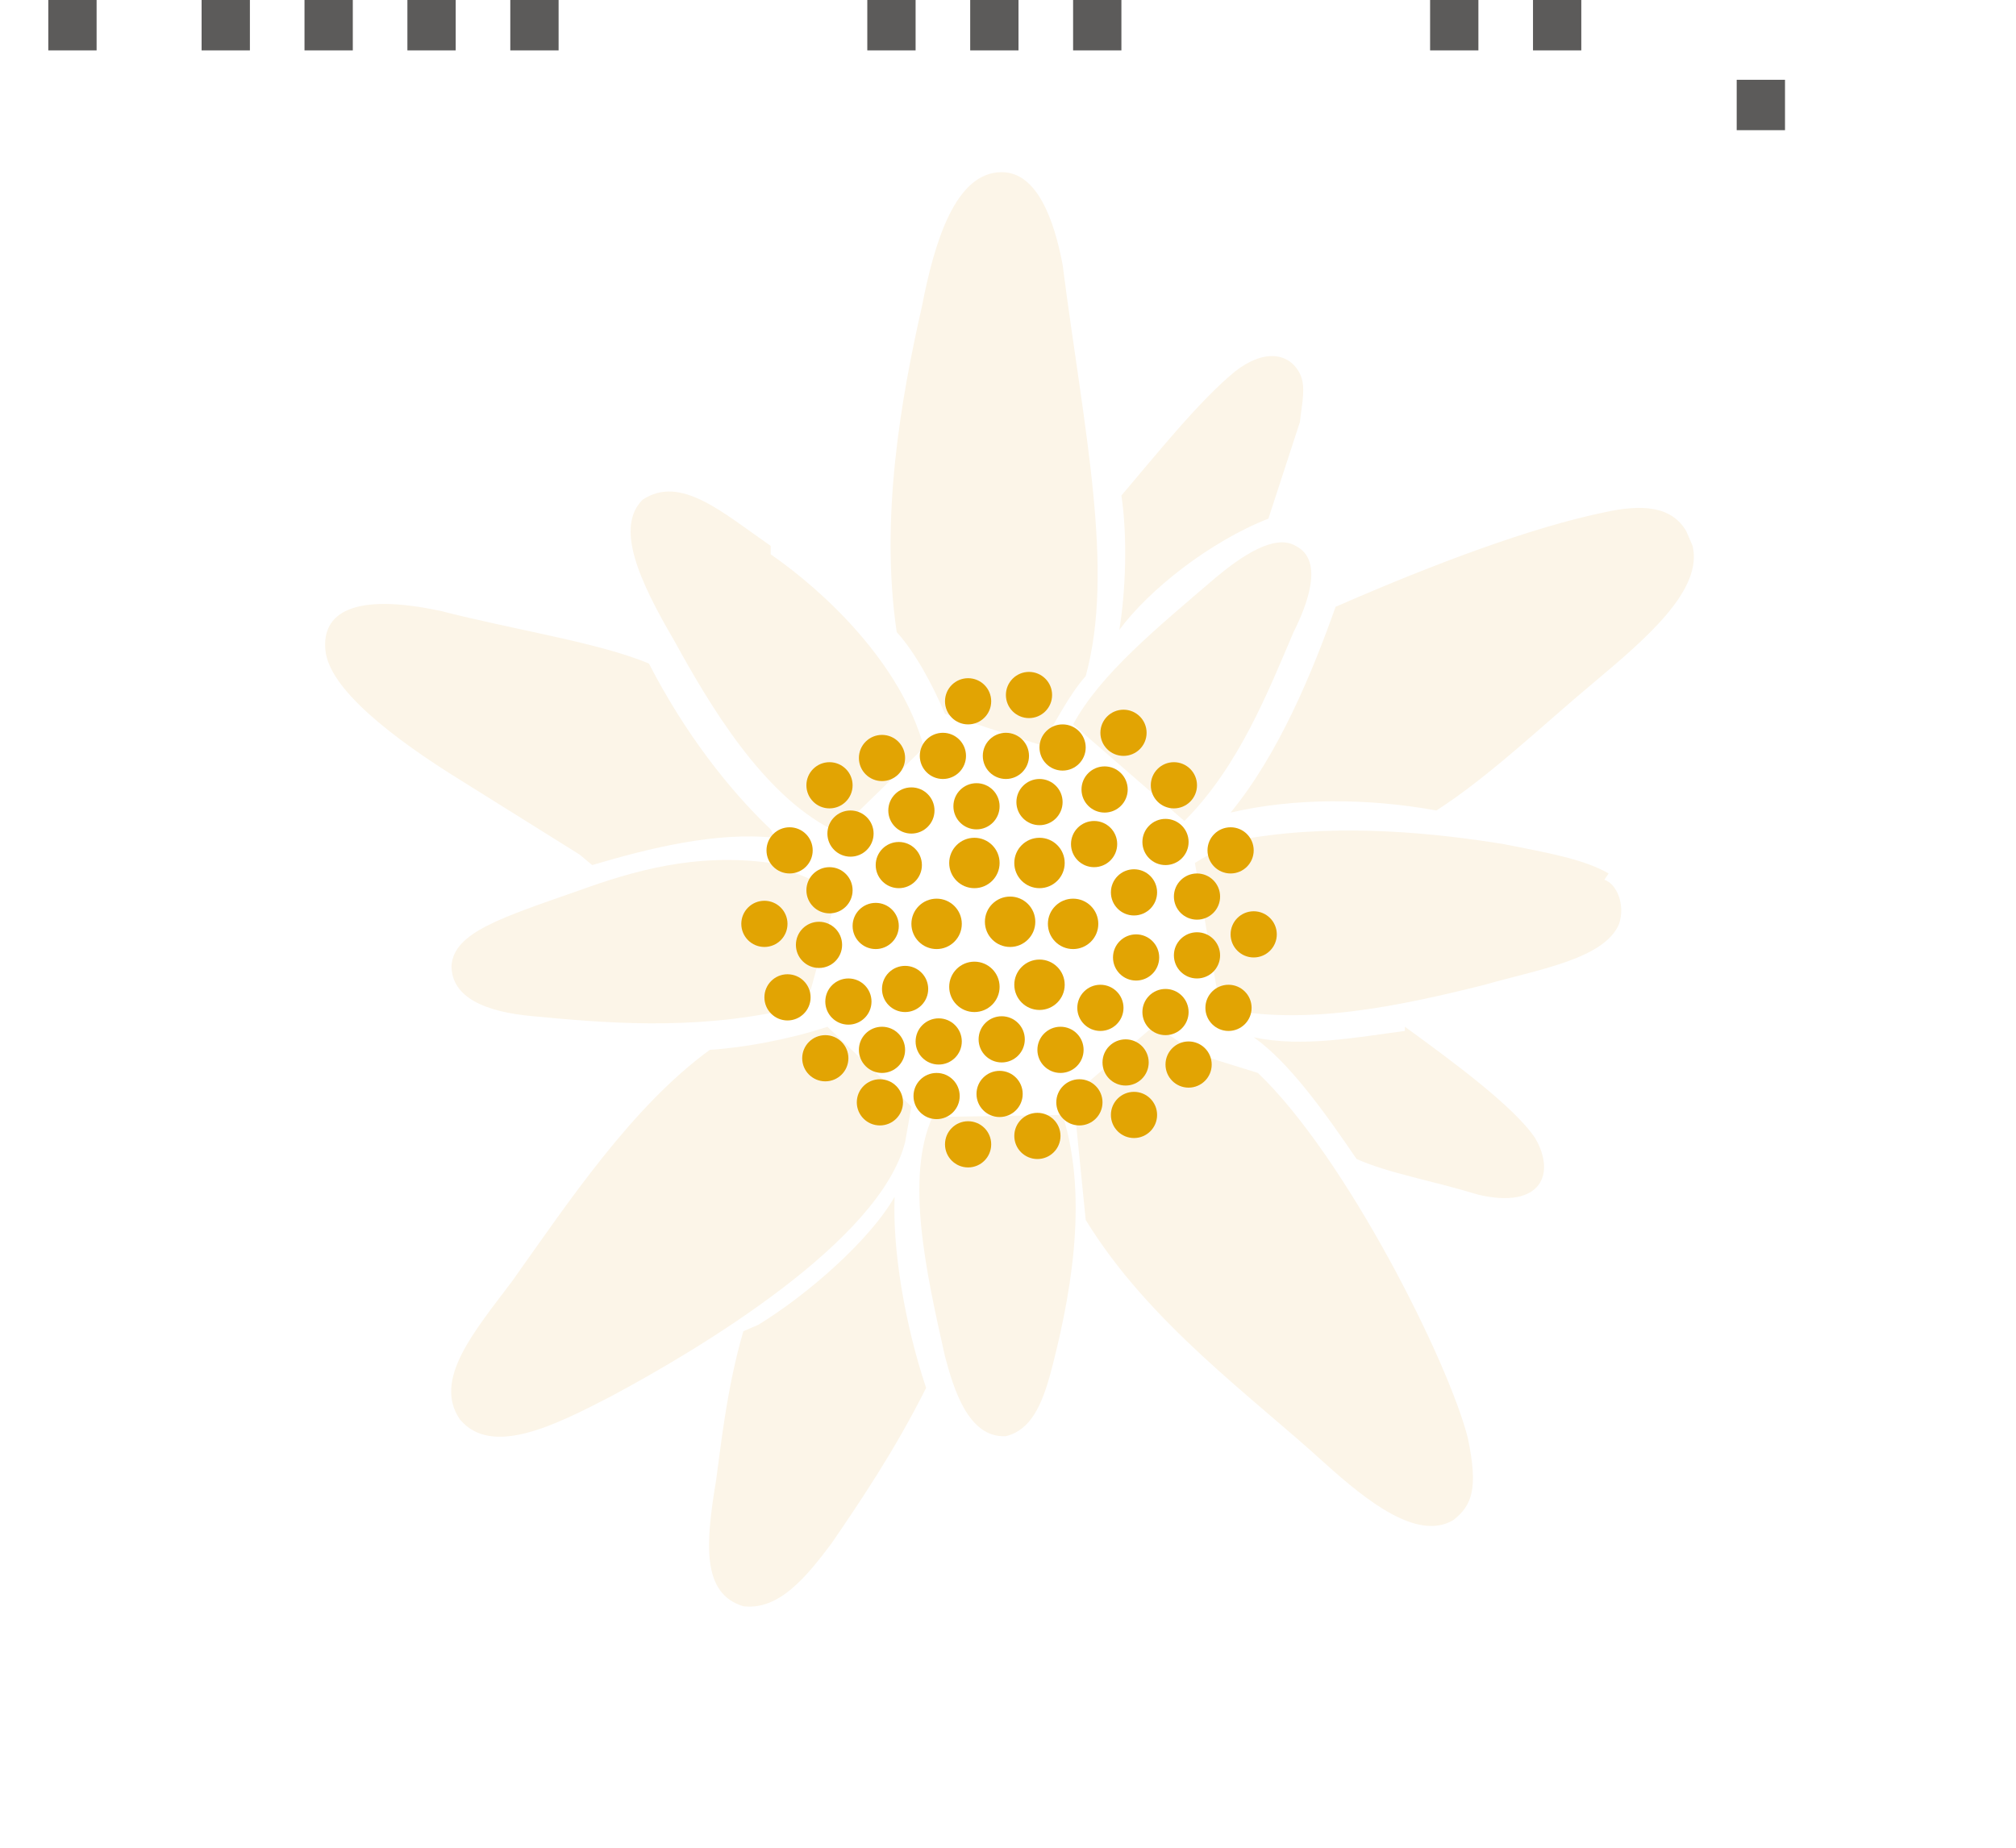
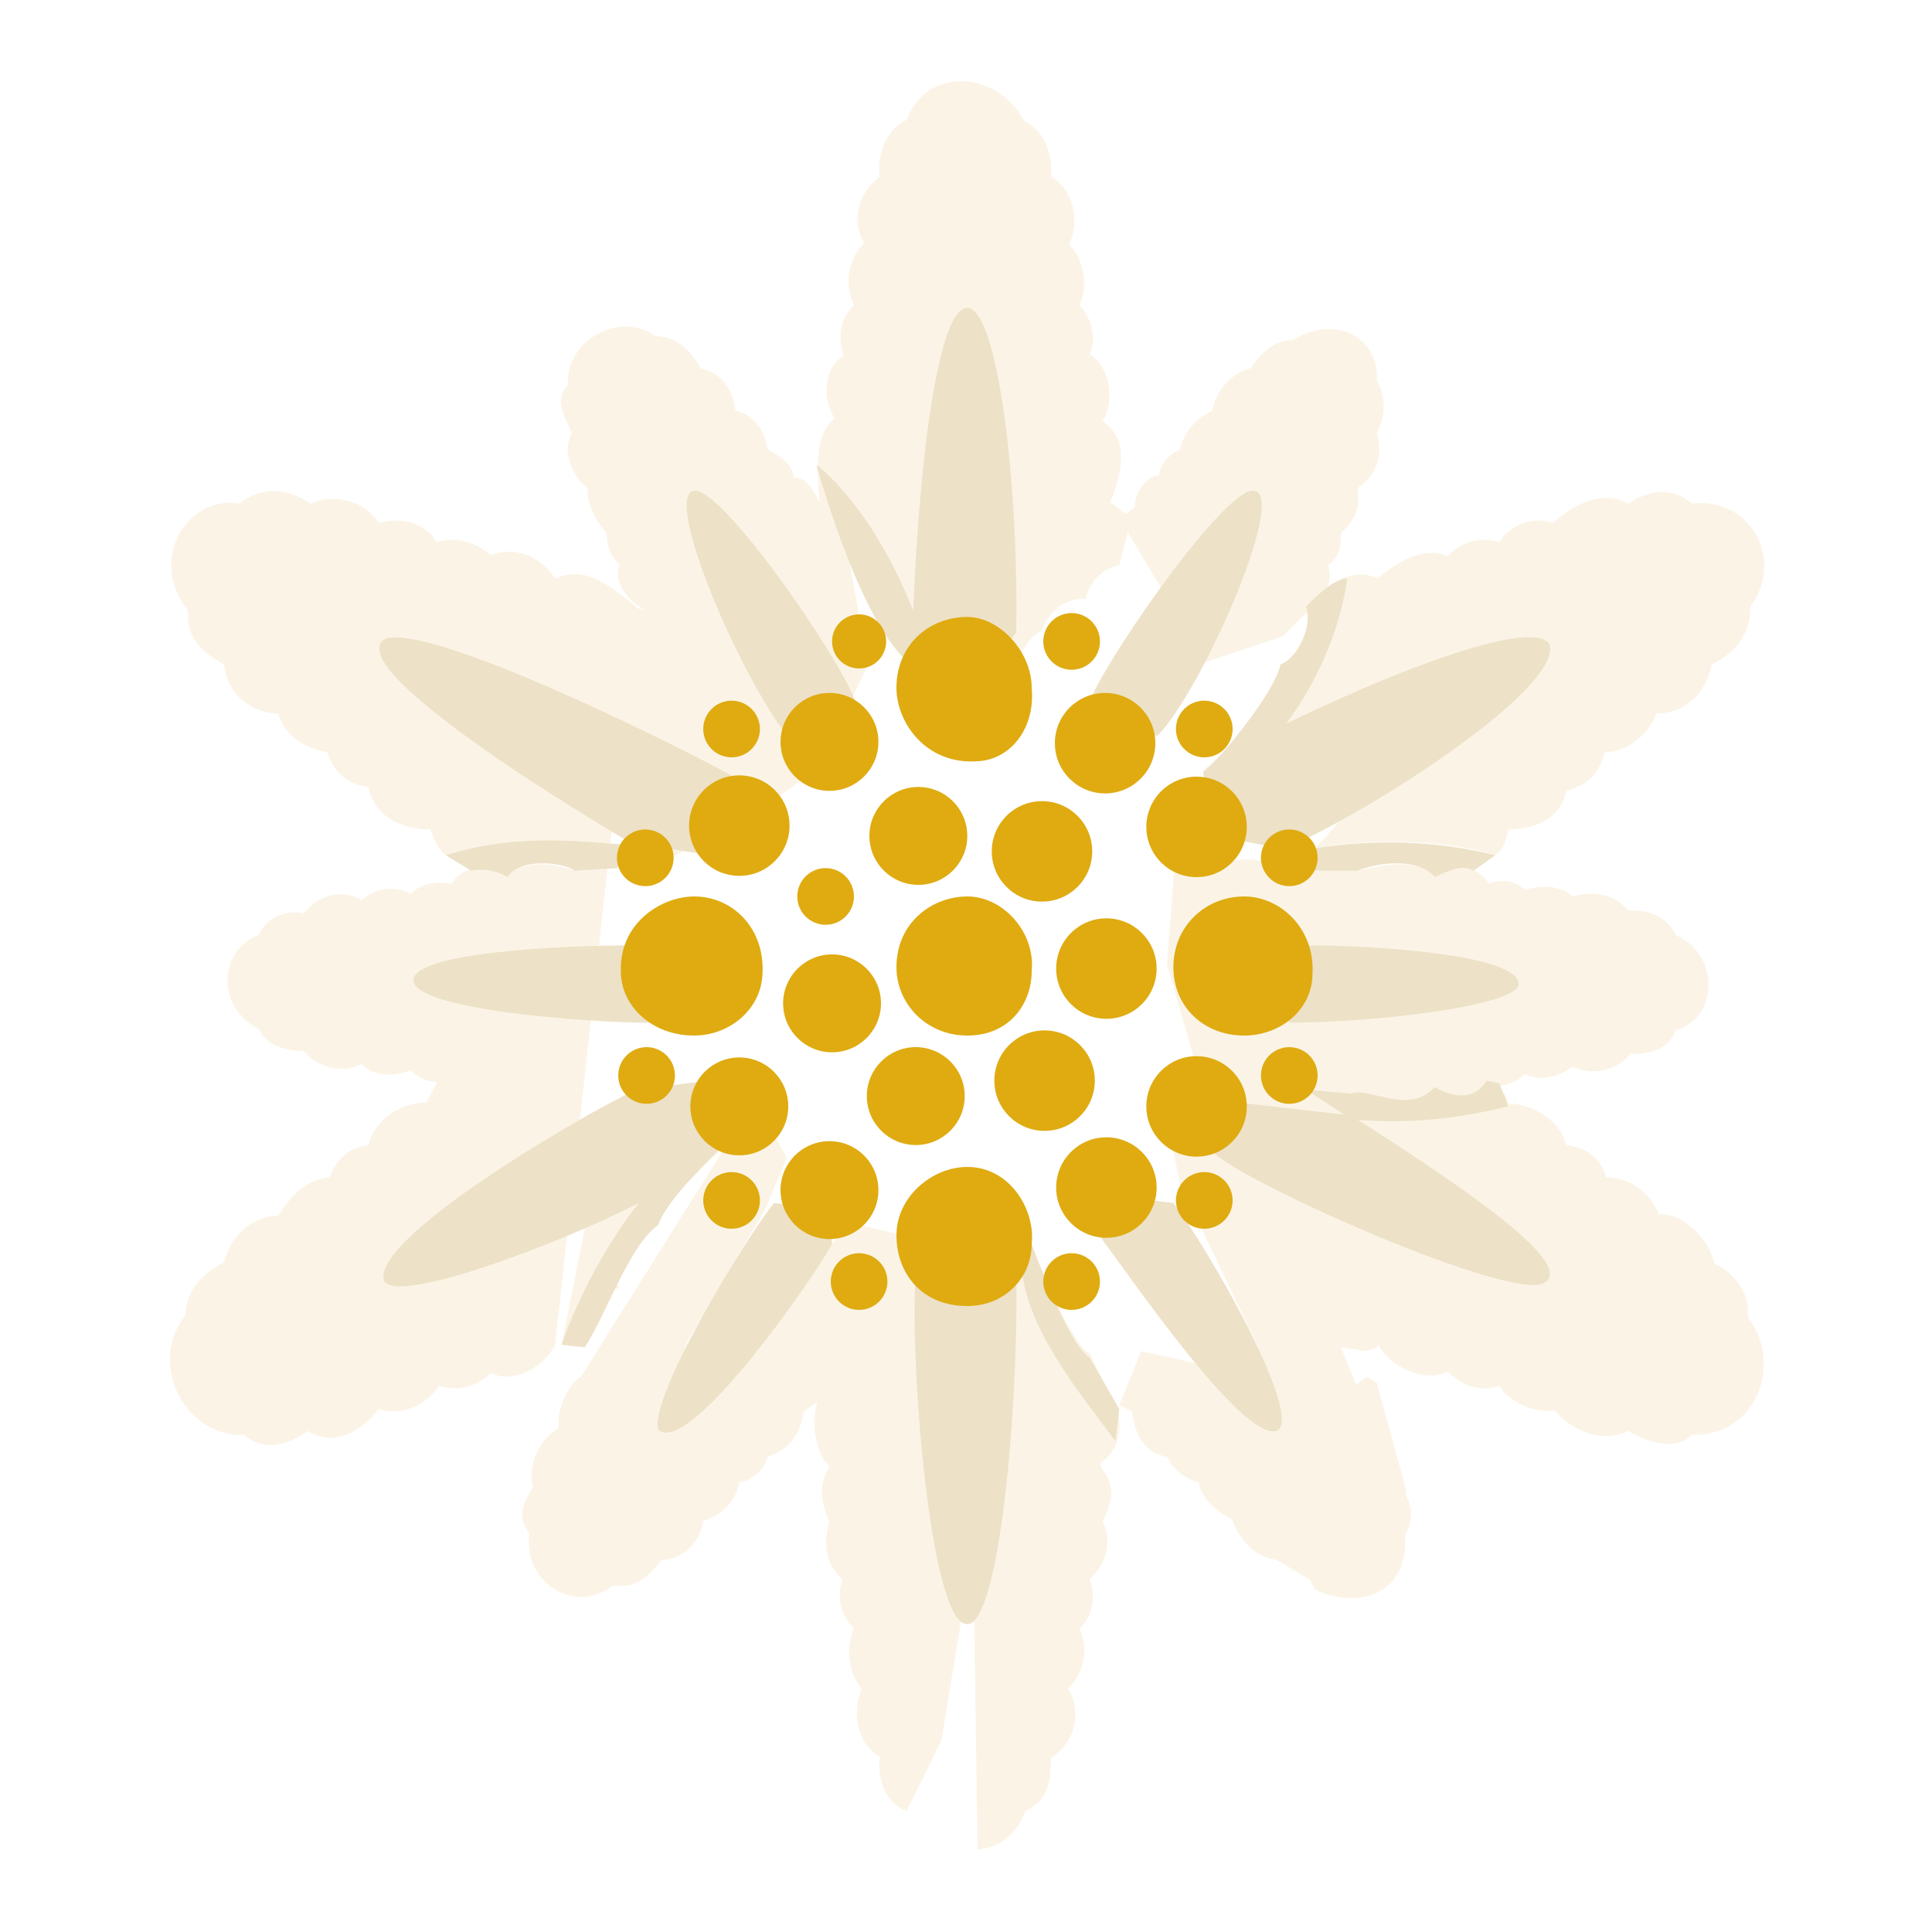
- <svg xmlns="http://www.w3.org/2000/svg" viewBox="17 44.5 96 88">
-   <style type="text/css">.cls-0 {fill:#5C5B5A;}
- .cls-1 {fill:#FCF5E8;}
- .cls-2 {fill:#E2A403;}</style>
-   <rect class="cls-0" x="19.3" y="44.5" width="2.3" height="2.4" />
-   <rect class="cls-0" x="26.6" y="44.5" width="2.3" height="2.4" />
-   <rect class="cls-0" x="31.5" y="44.5" width="2.3" height="2.4" />
-   <rect class="cls-0" x="36.4" y="44.5" width="2.3" height="2.4" />
-   <rect class="cls-0" x="41.3" y="44.5" width="2.3" height="2.4" />
-   <rect class="cls-0" x="58.3" y="44.5" width="2.3" height="2.4" />
-   <rect class="cls-0" x="63.2" y="44.5" width="2.3" height="2.4" />
-   <rect class="cls-0" x="68.1" y="44.5" width="2.3" height="2.4" />
-   <rect class="cls-0" x="85.1" y="44.5" width="2.3" height="2.4" />
-   <rect class="cls-0" x="90" y="44.5" width="2.3" height="2.4" />
-   <rect class="cls-0" x="99.7" y="48.3" width="2.3" height="2.4" />
-   <path class="cls-1" d="m53.9 84.4-0.2-0.4c-2-1.9-4.1-4.6-5.8-7.9-2.4-1-6.4-1.6-9.9-2.5-4.2-0.9-5.7 0.1-5.5 1.9s3.1 4.1 6.5 6.2l5.6 3.5 0.6 0.5c2.7-0.8 5.9-1.6 8.7-1.3zm-0.2-13.9c-2.3-1.6-4.3-3.4-6.1-2.2-1.3 1.3-0.2 3.8 1.5 6.7 1.7 3.1 4.2 7.3 7.5 9l0.2 0.2 4.2-4.1c-1.1-4-4.7-7.4-7.3-9.2v-0.4zm13.9-13.4c-0.4-2.1-1.2-4.4-2.9-4.4-2.2 0-3.2 3.3-3.8 6.4-1 4.4-2 10.1-1.2 15.5 0.9 1 1.7 2.5 2.3 3.9l4.6 1.5c0.6-1 1.3-2.4 2.1-3.3 1.4-5.1-0.1-11.8-1.1-19.6zm11.3 5.2c-0.5-1-1.7-1.2-3.1-0.1-1.7 1.4-3.7 3.9-5.4 5.9 0.3 2 0.2 4.6-0.1 6.4 1.4-1.9 4.3-4.2 7.1-5.3l1.5-4.6c0.1-0.9 0.3-1.7 0-2.3zm18.4 7.5c-0.7-1.2-2.1-1.3-3.9-0.9-3.4 0.7-8 2.4-12.8 4.5-1.1 3.1-2.7 7-5 9.8 3-0.7 6.5-0.7 9.8-0.1 2.5-1.6 5.1-4.1 7.5-6.1 2.5-2.1 5.2-4.4 4.7-6.5l-0.3-0.7zm-3.7 16.3c-1.2-0.7-3-1-5-1.4-3.1-0.5-7.6-1-12-0.3-1.1 0.3-1.9 0.7-2.7 1.2l1.2 6.9c4 0.9 8.6-0.1 12.6-1.1 2.4-0.7 5.7-1.2 6.4-2.9 0.3-0.9-0.1-1.9-0.7-2.1l0.2-0.3zm-9.7 7.5c-2.3 0.3-4.9 0.8-7.2 0.3 1.7 1.2 3.4 3.6 4.9 5.8 1.6 0.7 3.5 1 5.8 1.7 3 0.7 3.7-1 2.7-2.7-1-1.5-4-3.7-6.2-5.3v0.2zm-9.9 1.1-1.9-1.3h-0.2l-3.5 3 0.3-0.3-0.3 0.3 0.7-0.3-0.7 0.3 0.5-0.3-0.5 0.3 0.2-0.3-0.2 0.3 0.2-0.3-0.2 0.3-0.3 0.2 0.5-0.2-0.5 0.2 0.5-0.2-0.5 0.2 0.5-0.2-0.5 0.2 0.8-0.5-0.8 0.5 0.8-0.5-0.8 0.5 1-0.5-1 0.5 1-0.5-1 0.5 1-0.5-1 0.5 1-0.5-1 0.5 1-0.5-1 0.5 1-0.5-1 0.5 1-0.5-1 0.5 0.6 6c3 4.9 7.9 8.4 11.4 11.6 2 1.8 4.4 3.7 6.1 2.7 0.9-0.7 1.2-1.5 0.7-3.9-0.9-3.6-5.8-13.4-10-17.4l-2.9-0.9zm-21.6 13.2c-0.8 2.7-1.1 5.7-1.3 7.1-0.5 3-0.7 5.4 1.3 6 1.7 0.2 3-1.4 4.2-3 1.3-1.9 3-4.4 4.5-7.4-1-3-1.6-6.5-1.5-9.1-1.2 2.1-4.2 4.7-6.5 6.1l-0.7 0.3zm4-14.5c-1.8 0.6-4 1-5.6 1.1-3.7 2.7-6.7 7.2-9.4 11-1.8 2.4-3.8 4.7-2.5 6.6 1.5 1.8 4.5 0.3 7.2-1.1 4.3-2.3 12.8-7.4 14-12.1l0.3-1.7-4-3.8zm-2.7-7.8c-3.6-0.5-6.6 0.4-9.1 1.3-3.7 1.3-6 2-6.1 3.6 0 1.5 1.6 2.2 3.9 2.4 3.2 0.3 7.5 0.7 12-0.3l1-0.2 1.5-5.5-3.2-1.3zm13.9 12-6.2 0.1c-1.3 2.9-0.3 7.4 0.6 11.4 0.4 1.5 1.1 3.9 2.9 3.8 1.2-0.3 1.7-1.5 2.1-2.9 0.9-3.4 1.9-8.3 0.6-12.4z" />
-   <path class="cls-1" d="m68.1 79c1.3-2.4 4-4.6 6.8-7 1.2-1 2.8-2.1 3.8-1.5 1.4 0.7 0.5 2.9-0.1 4.1-1.2 2.8-2.6 6.4-5.2 9l-5.3-4.6z" />
-   <circle class="cls-2" cx="66" cy="77.6" r="1.1" />
-   <circle class="cls-2" cx="63.1" cy="77.9" r="1.1" />
-   <circle class="cls-2" cx="64.9" cy="80.5" r="1.1" />
-   <circle class="cls-2" cx="61.9" cy="80.5" r="1.1" />
-   <circle class="cls-2" cx="59" cy="80.6" r="1.1" />
-   <circle class="cls-2" cx="56.5" cy="81.9" r="1.1" />
-   <circle class="cls-2" cx="54.6" cy="85" r="1.1" />
-   <circle class="cls-2" cx="57.5" cy="84.2" r="1.1" />
-   <circle class="cls-2" cx="60.4" cy="83.1" r="1.1" />
-   <circle class="cls-2" cx="63.5" cy="82.9" r="1.1" />
-   <circle class="cls-2" cx="66.5" cy="82.7" r="1.1" />
-   <circle class="cls-2" cx="67.6" cy="80.1" r="1.1" />
-   <circle class="cls-2" cx="70.5" cy="79.4" r="1.1" />
-   <circle class="cls-2" cx="69.6" cy="82.1" r="1.1" />
-   <circle class="cls-2" cx="72.9" cy="81.9" r="1.1" />
-   <circle class="cls-2" cx="72.5" cy="84.6" r="1.1" />
-   <circle class="cls-2" cx="75.6" cy="85" r="1.1" />
-   <circle class="cls-2" cx="69.1" cy="84.7" r="1.1" />
-   <circle class="cls-2" cx="66.5" cy="85.6" r="1.2" />
-   <circle class="cls-2" cx="63.4" cy="85.6" r="1.2" />
-   <circle class="cls-2" cx="59.8" cy="85.7" r="1.1" />
-   <circle class="cls-2" cx="56.5" cy="86.9" r="1.1" />
-   <circle class="cls-2" cx="53.4" cy="88.5" r="1.1" />
-   <circle class="cls-2" cx="56" cy="89.5" r="1.1" />
-   <circle class="cls-2" cx="58.7" cy="88.6" r="1.1" />
-   <circle class="cls-2" cx="61.6" cy="88.5" r="1.2" />
-   <circle class="cls-2" cx="65.1" cy="88.4" r="1.2" />
-   <circle class="cls-2" cx="68.1" cy="88.5" r="1.2" />
-   <circle class="cls-2" cx="71" cy="87" r="1.1" />
-   <circle class="cls-2" cx="74" cy="87.2" r="1.1" />
-   <circle class="cls-2" cx="76.7" cy="89" r="1.1" />
-   <circle class="cls-2" cx="74" cy="90" r="1.1" />
-   <circle class="cls-2" cx="71.1" cy="90.1" r="1.1" />
-   <circle class="cls-2" cx="66.5" cy="91.4" r="1.2" />
-   <circle class="cls-2" cx="63.4" cy="91.5" r="1.2" />
-   <circle class="cls-2" cx="60.1" cy="91.6" r="1.1" />
-   <circle class="cls-2" cx="57.4" cy="92.2" r="1.1" />
-   <circle class="cls-2" cx="54.5" cy="92" r="1.1" />
-   <circle class="cls-2" cx="56.3" cy="94.9" r="1.1" />
-   <circle class="cls-2" cx="59" cy="94.5" r="1.1" />
-   <circle class="cls-2" cx="61.7" cy="94.1" r="1.1" />
-   <circle class="cls-2" cx="64.7" cy="94" r="1.1" />
-   <circle class="cls-2" cx="67.5" cy="94.5" r="1.1" />
-   <circle class="cls-2" cx="69.4" cy="92.5" r="1.1" />
-   <circle class="cls-2" cx="72.5" cy="92.7" r="1.1" />
-   <circle class="cls-2" cx="75.5" cy="92.5" r="1.1" />
-   <circle class="cls-2" cx="73.6" cy="95.2" r="1.1" />
-   <circle class="cls-2" cx="70.6" cy="95.1" r="1.1" />
-   <circle class="cls-2" cx="68.4" cy="97" r="1.1" />
-   <circle class="cls-2" cx="66.4" cy="98.6" r="1.1" />
-   <circle class="cls-2" cx="63.1" cy="99" r="1.1" />
-   <circle class="cls-2" cx="64.6" cy="96.6" r="1.1" />
-   <circle class="cls-2" cx="61.6" cy="96.7" r="1.1" />
-   <circle class="cls-2" cx="58.9" cy="97" r="1.1" />
-   <circle class="cls-2" cx="71" cy="97.6" r="1.1" />
+ <svg xmlns="http://www.w3.org/2000/svg" viewBox="0 0 150 150">
+   <style type="text/css">.cls-0 {fill:#FBF4E6;}
+ .cls-1 {fill:#EDE1C7;}
+ .cls-2 {fill:#DDAF69;}
+ .cls-3 {fill:#DFAB11;}</style>
+   <path class="cls-0" d="m88 39.6c-0.1 0.4-0.2 0.4-0.2 0.4h-0.9l-0.7-1c1.2-2.9 1.2-5.1-0.6-6.3 1.1-1.8 0.4-4.4-1-5.2 0.7-1.5-0.1-3.1-0.8-3.8 0.8-1.5 0.2-3.9-0.8-4.7 0.9-1.9 0.3-4.3-1.4-5.3 0.2-1.9-0.7-3.7-2.1-4.3-1.9-3.8-7.5-4.4-9.1-0.1-1.7 0.8-2.3 2.8-2.1 4.4-1.6 1.3-2.3 3.3-1.2 5.2-1.2 1.1-1.6 3.1-0.8 4.8-1.2 1.1-1.2 2.7-0.8 3.9-1.4 0.9-1.8 3-0.7 4.9-1.4 1.1-1.5 3.1-1.1 7.2l0.3 0.3c1.3 0.4 2.3 2.1 2.6 3.5 1.8 1.3 4.3 8.6 4.8 8.5h7.5l0.2-0.1c0-1.5 1-2.5 1.8-3 0.7-1.8 2.2-2.5 3.4-2.4 0.3-1.5 1.6-2.5 2.6-2.6" />
+   <path class="cls-0" d="m135.8 102.4-0.1-0.4c0.2-1.6-1.3-3.4-2.6-3.9-0.5-2.2-2.7-4-4.3-3.8-0.7-1.8-2.4-2.9-4.1-2.9-0.4-1.4-1.4-2.3-3.1-2.5-0.5-2.1-3-3.3-4.5-3.2-0.2-1.3-1.5-2.1-2.7-2.1l-12.8 1 2 5.4 6.5 6.5 9.3 12.9c0.9 0.2 1.2 0 1.2 0 1.4 1.7 3.8 2.7 5.8 1.7 1.7 1 3.7 1.5 5 0.3 5 0.1 7-5.5 4.4-9z" />
+   <path class="cls-0" d="m131.4 39.1c-1.3-1.1-3-1.3-5 0-1.8-1-4-0.2-5.8 1.5-1.5-0.5-3.2 0-4.2 1.5-1.5-0.5-3 0-4 1.1-1.5-0.8-3.8 0.2-5.4 1.7-1.9-0.8-3.4 0.1-5.6 2v0.2l0.2 0.5c0 1.5-1 3.4-2.1 4-0.6 2.5-5.4 8-5.9 8l0.8 7.3 0.7 0.2c1-0.5 2.5-0.5 3.5 0 1.5-0.5 3 0.5 3.8 0.5 1.2-0.5 2.7-0.2 3 0 2.2-0.5 4.7-1 6 0.5 1.7-1 3.2-1 4.2 0.5 1.3-0.5 2.3 0 2.8 0.5 1.5-0.5 3-0.2 3.7 0.5 1.5-0.5 3.3-0.2 4.3 1.1 1.5-0.1 3 0.4 3.7 1.9 3.5 1.5 3.3 6.5 0 7.4-0.5 1.5-2.2 1.9-3.5 1.8-1 1.3-3 1.8-4.5 1-1 0.8-2.5 1.2-3.7 0.6-1 1-3 1.2-3 0.6l-6.3 0.6h-4l-0.2 2.3v4.5l12.2-5.5c2.5 0-0.2 0.2-0.2 0.2 3.2-0.5-3.5 1.3-12 0.8l0.7 4.5-10.2-3-2-3.8-2.8-9.7 1-13 5-4c4-1.8 20-8.8 22.5-8.4 3.5 0.5-2.5 4.9-2.5 4.9l-12 8.7-2.5 2.8c3.5-0.8 10-0.8 14 0.5 0.8-0.5 1-2 1-2 1.5 0 4-0.5 4.5-3 1.8-0.5 2.5-1.3 3-3 1.8 0 3.5-1.5 4-3 2 0 3.8-1.3 4.3-3.8 2-1 3-2.5 3-4.5 2.7-3.7 0-8.5-4.5-8z" />
+   <path class="cls-0" d="m108.6 115.4-0.2-0.3-4.3-10.5 2 0.3 0.8-0.3 0.1-0.2c0.9 1.7 3.6 3 5.4 2.1 1.2 1.1 2.5 1.6 4 1.1 1 1.5 3.2 2.3 4.7 1.8l-1.7-7-10.3-8.5-6.5-8.3-7-1.2-5 2.5 1 5 6 12.5 1.5 5.5-0.2 2.2-0.3 4.8 3.5 6.5c3 1.5 7.3 0.7 7-4.3 0.8-1.2 0.5-2.7-0.5-3.7z" />
+   <path class="cls-0" d="m85.6 114.1-0.2-0.5c1.2-0.7 2-2.5 1.2-4.5l-2-4c-1.7-1-4.5-8.5-4.5-8.5h-2.5l-0.2 15.5-1.8 11 0.3 20.5c2-0.2 3.2-1.5 3.7-3 1.8-0.7 2-2.5 2-4.1 1.8-1.1 2.5-3.6 1.3-5.4 1.2-1 1.7-3.2 0.9-4.6 1.1-1.1 1.3-2.6 0.8-3.9 1.3-1.1 1.8-3 1-4.5 0.8-1.5 1-2.7 0-4z" />
+   <path class="cls-0" d="m63.1 109.1 0.3-0.2v0.2c-0.5 2 0.2 4 1 4.8-1 1.5-0.5 3.2 0 4.2-0.5 1.8-0.3 3.4 1 4.5-0.5 1.5 0 3 0.9 3.8-0.7 1.7-0.4 3.5 0.6 4.7-0.8 2-0.3 4.3 1.4 5.3-0.2 2 0.6 3.7 2.1 4.2l2.7-5.5 2.5-15.2-1.5-12v-11l-8.2-2-7.5 9.7-7.5 6.5-5.3 12.5c1-0.2 1.8-0.5 2.3-0.5 1.5 0.3 2.7-1 3.5-2 1.7 0 3-1.5 3.2-3 1.5-0.5 2.5-1.5 2.8-3 1.2-0.2 2-1.2 2.2-2 1.5-0.5 2.5-1.5 2.8-3.5l0.7-0.5z" />
+   <path class="cls-0" d="m45.1 106.9c-0.7 0.2-2 2.5-1.7 4-1.5 0.7-2.5 3-2 4.5-0.8 1.5-1.3 2.2-0.3 3.7-0.5 3.8 3.5 6.3 6.5 4l3.3-6.5 0.5-6.7 2-5.8 6-10.2 1.7-4-3.2-5.8h-5l-6.8 7.8-2.5 12.5 1.5 0.2 0.5-0.7c-0.5-1.3 0.8-3.5 2.5-3.9-1.2-1.4 3-4.9 3-4.9 0-1.5 5.3-6.2 5.3-6.2" />
+   <path class="cls-0" d="m43.1 104.4c-1 2-3.5 3-5 2.2-1 1-2.5 1.5-4 1-1 1.5-3 2.4-4.7 1.8-1.3 1.7-3.5 3-5.5 1.7-1.8 1.3-3.5 1.5-5 0.3-4.5 0.2-7.5-5.5-4.5-9.3 0-1.7 1.2-3.2 3-4.1 0.5-2.1 2.2-3.6 4.2-3.6 0.8-1.3 2-2.8 4-3 0.5-1.4 1.5-2.3 3-2.5 0.5-2 2.5-3.3 4.5-3.3l0.8-1.5v-0.1c-0.8 0-1.5-0.4-2-0.9-1.3 0.5-3 0.5-3.8-0.5-1.5 0.8-3.5 0.3-4.5-1-1.5 0-3-0.5-3.5-1.7-3.5-1.8-3-6.3 0-7.3 0.5-1.2 1.8-2 3.5-1.7 1-1.3 2.8-2 4.5-1 0.8-0.8 2.3-1.3 3.8-0.5 0.7-0.8 2-1 3.2-0.8 0.8-1.5 3-1.5 4.3-0.5 1.2-1.5 4-1 5.2-0.5 0.8-0.2 1-0.2 3.5-0.2l1.3-1.8-2-2.7-12.8-7.5-4.5-5.4 3.5-4.6 8.3-0.5 8.2 2.5c-1.5-0.8-2.5-2.4-2-3.5-0.7-0.8-1-1.5-1-2.5-0.7-0.8-1.5-2-1.5-3.5-1.2-1-2-2.8-1.2-4.3-0.8-1.7-1.3-2.7-0.3-3.7-0.2-3.5 4-5.8 6.8-3.8 1.5 0 2.7 1 3.5 2.5 1.5 0.3 2.5 1.5 2.7 3.3 1.3 0.2 2.3 1.5 2.5 3 1 0.5 2 1.2 2 2.2 1.3-0.2 2 2 2.5 2.9l-0.7-3.9 2 4.5 2 11-3.8 8-7 5-4.2 1.8c-3-0.8-10.8-2-17.8 0-0.7-0.5-1.2-2-1.2-2-2.3 0-4.3-1-4.8-3.3-1.7-0.2-2.7-1.2-3.2-2.7-1.8-0.3-3.3-1.3-3.8-3-2 0-4-1.5-4.2-3.8-1.8-1-3-2.2-2.8-4.2-3.2-4 0-9 4-8.3 1.3-1.1 3.3-1.5 5.5 0 1.5-0.7 4-0.5 5.3 1.5 1.7-0.5 3.7 0 4.5 1.5 1.5-0.5 3 0 4.2 1 1.8-0.7 3.8 0 5 1.8 2.3-0.9 3.8 0.2 6.3 2.2" />
+   <path class="cls-0" d="m86.1 38.9 1.3 1 0.7-0.5c0-1.3 1-2.5 1.9-2.5 0-1 1.1-1.8 1.6-2 0.3-1.3 1.3-2.5 2.5-3 0.3-1.5 1.5-3 3-3.3 0.8-1.2 1.8-2.2 3.3-2.2 3.2-2 6.7-0.3 6.5 3.2 0.7 1 0.7 2.8 0 4 0.5 1.8 0 3.3-1.5 4.3 0.2 1.5 0 2.2-1.3 3.5 0 1 0 1.7-1 2.5 0.5 1.5-0.5 2.7-1.5 3.5l-2 2-6 2-7.5-12.5z" />
+   <path class="cls-0" d="m99.1 121.1c-1.5-0.2-2.7-1.2-3.5-3.2-1.2-0.5-2.5-1.8-2.5-2.8-1-0.2-2-1-2.5-2-1.5-0.2-2.5-1.5-2.7-3.5l-1-0.5 1.7-4.2 9 2 4.3 3.2 4.2-3.2c1.3 0.7 0.8 0.5 0.8 0.5 0.5 0.7 0 0 0 0 0.7 0.2 0.2 0 0 0 0.7 0.7 0 0 0 0s0 0 0 0c0.5 0.7 0 0 0 0s0 0 0 0c0.7 0.7 0 0 0 0 0.7 0.7 0 0 0 0s0 0 0 0 0 0 0 0l2.2 8c0.5 3-2.2 9-7 7.5" />
+   <path class="cls-1" d="m63.4 36.1s4.2 3 7.5 11.3c0.5-12.3 2-23.5 4.2-23.5 2.3 0 4 13.2 3.8 25.2 0 0-3.3 5-7.5 2.9-4.3-2.1-8-15.9-8-15.9z" />
+   <path class="cls-1" d="m66.4 54.4c-1.5-3.8-10.3-16.5-12.5-16.3-2.5 0.3 3.5 14.3 7.2 19l3 0.3 2.3-3z" />
+   <path class="cls-1" d="m56.6 60.1c-5-2.7-23.2-11.7-26.7-10.5-3.3 2 12.2 11.8 19 15.8l6.2 1 4.3-3.5-2.8-2.8z" />
+   <path class="cls-1" d="m48.9 73.4c-4.8 0-16.8 0.5-16.8 2.7 0 2.3 13.5 3.3 18.3 3.3l1.5-2.5-3-3.5z" />
+   <path class="cls-1" d="m49.4 84.6c-4.3 2-20.5 11.5-19.6 14.8 0.8 2 13.6-2.8 19.8-6-2.2 2.7-4.7 7.2-6 11l1.8 0.2c1.5-2.2 3.5-8 5.7-9.5 0.8-2.2 4.5-5.5 5.5-6.7l-1.5-4.5-5.7 0.7z" />
+   <path class="cls-1" d="m60.1 93.4c-2.2 2.7-9.7 15-9 17.6 2.3 2.1 11.5-10.9 13.5-14.4l-0.2-2.7-4.3-0.5z" />
+   <path class="cls-1" d="m71.1 99.1c-0.5 5.5 1 27 4 27 2.5 0 4-17 3.8-27h-7.8z" />
+   <path class="cls-1" d="m85.1 95.6c2.3 3 11.3 16.3 14 15.5 2.3-1-5.5-14.5-8-17.7l-4.2-0.5-1.8 2.7z" />
+   <path class="cls-1" d="m94.1 89.4c2.5 2.5 23.3 11.7 25.8 10.2 2.7-1.5-7.5-8.2-15-13l-8.8-1-2 3.8z" />
+   <path class="cls-1" d="m101.6 73.4c5 0 16.3 0.7 16.3 3 0 1.7-11.3 3-17.8 3l-1-2.8 2.5-3.2z" />
+   <path class="cls-1" d="m98.4 57.9c2.7-2.8 5.5-7.8 6.2-13-1.2 0-3.2 2.2-3.2 2.2 0.5 1.5-0.5 3.9-2 4.5-0.3 2-5 7.8-6 8.3l1 5 5.2 1c5.3-2 21.8-12.3 20.7-15.9-1.4-2.1-12.9 2.4-21.9 6.9" />
+   <path class="cls-1" d="m84.6 54.4c2-4.4 10.8-16.8 12.8-16.3 2.5 0.5-4 15.3-7.5 19l-4.3 0.3-1-3z" />
+   <path class="cls-2" d="m85.6 109.4" />
+   <path class="cls-1" d="m86.6 111.9 0.3-2.5-2.3-4c-1.7-1-4.5-8.8-4.5-8.8l-0.7 2.5c0.7 4.8 5.2 10 7.2 12.8z" />
+   <path class="cls-1" d="m34.6 66.4 2 1.2c1-0.2 2 0 2.8 0.5 1.2-1.7 4.7-1 5.2-0.5l3.3-0.2 1-1.8c-3.5-0.2-8.5-1-14.3 0.8z" />
+   <path class="cls-1" d="m101.9 65.9-0.5 1.7h4c1.2-0.5 4.5-1.2 6 0.5 1-0.5 2.2-1 3-0.5l1.7-1.2c-3.2-0.8-8.2-1.5-14.2-0.5z" />
+   <path class="cls-1" d="m101.4 84.6 3.5 0.3c1.5-0.5 4.5 1.7 6.5-0.5 1.2 0.7 3 1.2 4-0.5l1 0.2 0.7 1.8c-3 0.7-7 1.5-12.2 1l-3.5-2.3z" />
+   <path class="cls-3" d="m75.1 47.9c-3 0-5.5 2.2-5.5 5.5 0 2.7 2.3 6 6.3 5.7 2.5-0.1 4.5-2.5 4.2-5.7 0-2.8-2.5-5.5-5-5.5z" />
+   <path class="cls-3" d="m75.1 69.6c-2.7 0-5.5 2-5.5 5.5 0 2.8 2.3 5.3 5.5 5.3 3.3 0 5-2.5 5-5 0.3-3-2.2-5.8-5-5.8z" />
+   <path class="cls-3" d="m75.1 90.6c-2.7 0-5.5 2.3-5.5 5.3s2 5.5 5.5 5.5c3 0 5-2.3 5-4.8 0.3-2.7-1.7-6-5-6z" />
+   <path class="cls-3" d="m53.9 69.6c-2.5 0-5.8 2-5.7 5.8 0 2.7 2.4 5 5.7 5 2.7 0 5.2-2 5.3-4.8 0.2-3.5-2.3-6-5.3-6z" />
+   <path class="cls-3" d="m96.6 69.6c-3 0-5.5 2.3-5.5 5.5 0 3 2.3 5.3 5.5 5.3 2.8 0 5.3-2 5.3-4.8 0.2-3.5-2.5-6-5.3-6z" />
+   <circle class="cls-3" cx="64.4" cy="57.6" r="3.8" />
+   <circle class="cls-3" cx="57.4" cy="64.1" r="3.9" />
+   <circle class="cls-3" cx="64.6" cy="77.9" r="3.8" />
+   <circle class="cls-3" cx="57.4" cy="85.9" r="3.8" />
+   <circle class="cls-3" cx="64.4" cy="92.4" r="3.8" />
+   <circle class="cls-3" cx="71.1" cy="85.1" r="3.8" />
+   <circle class="cls-3" cx="81.1" cy="83.9" r="3.9" />
+   <circle class="cls-3" cx="85.9" cy="92.2" r="3.9" />
+   <circle class="cls-3" cx="92.9" cy="85.9" r="3.9" />
+   <circle class="cls-3" cx="85.9" cy="75.2" r="3.9" />
+   <circle class="cls-3" cx="92.9" cy="64.2" r="3.9" />
+   <circle class="cls-3" cx="85.8" cy="57.7" r="3.9" />
+   <circle class="cls-3" cx="80.9" cy="66.1" r="3.9" />
+   <circle class="cls-3" cx="71.3" cy="64.9" r="3.8" />
+   <circle class="cls-3" cx="66.7" cy="49.8" r="2.1" />
+   <circle class="cls-3" cx="56.8" cy="56.6" r="2.2" />
+   <circle class="cls-3" cx="50.1" cy="66.6" r="2.2" />
+   <circle class="cls-3" cx="50.2" cy="83.5" r="2.2" />
+   <circle class="cls-3" cx="56.8" cy="93.2" r="2.2" />
+   <circle class="cls-3" cx="66.7" cy="99.5" r="2.2" />
+   <circle class="cls-3" cx="83.2" cy="99.5" r="2.2" />
+   <circle class="cls-3" cx="93.5" cy="93.2" r="2.2" />
+   <circle class="cls-3" cx="100.1" cy="83.5" r="2.2" />
+   <circle class="cls-3" cx="100.1" cy="66.6" r="2.2" />
+   <circle class="cls-3" cx="93.5" cy="56.6" r="2.2" />
+   <circle class="cls-3" cx="83.2" cy="49.8" r="2.2" />
+   <circle class="cls-3" cx="64.1" cy="69.6" r="2.2" />
</svg>
